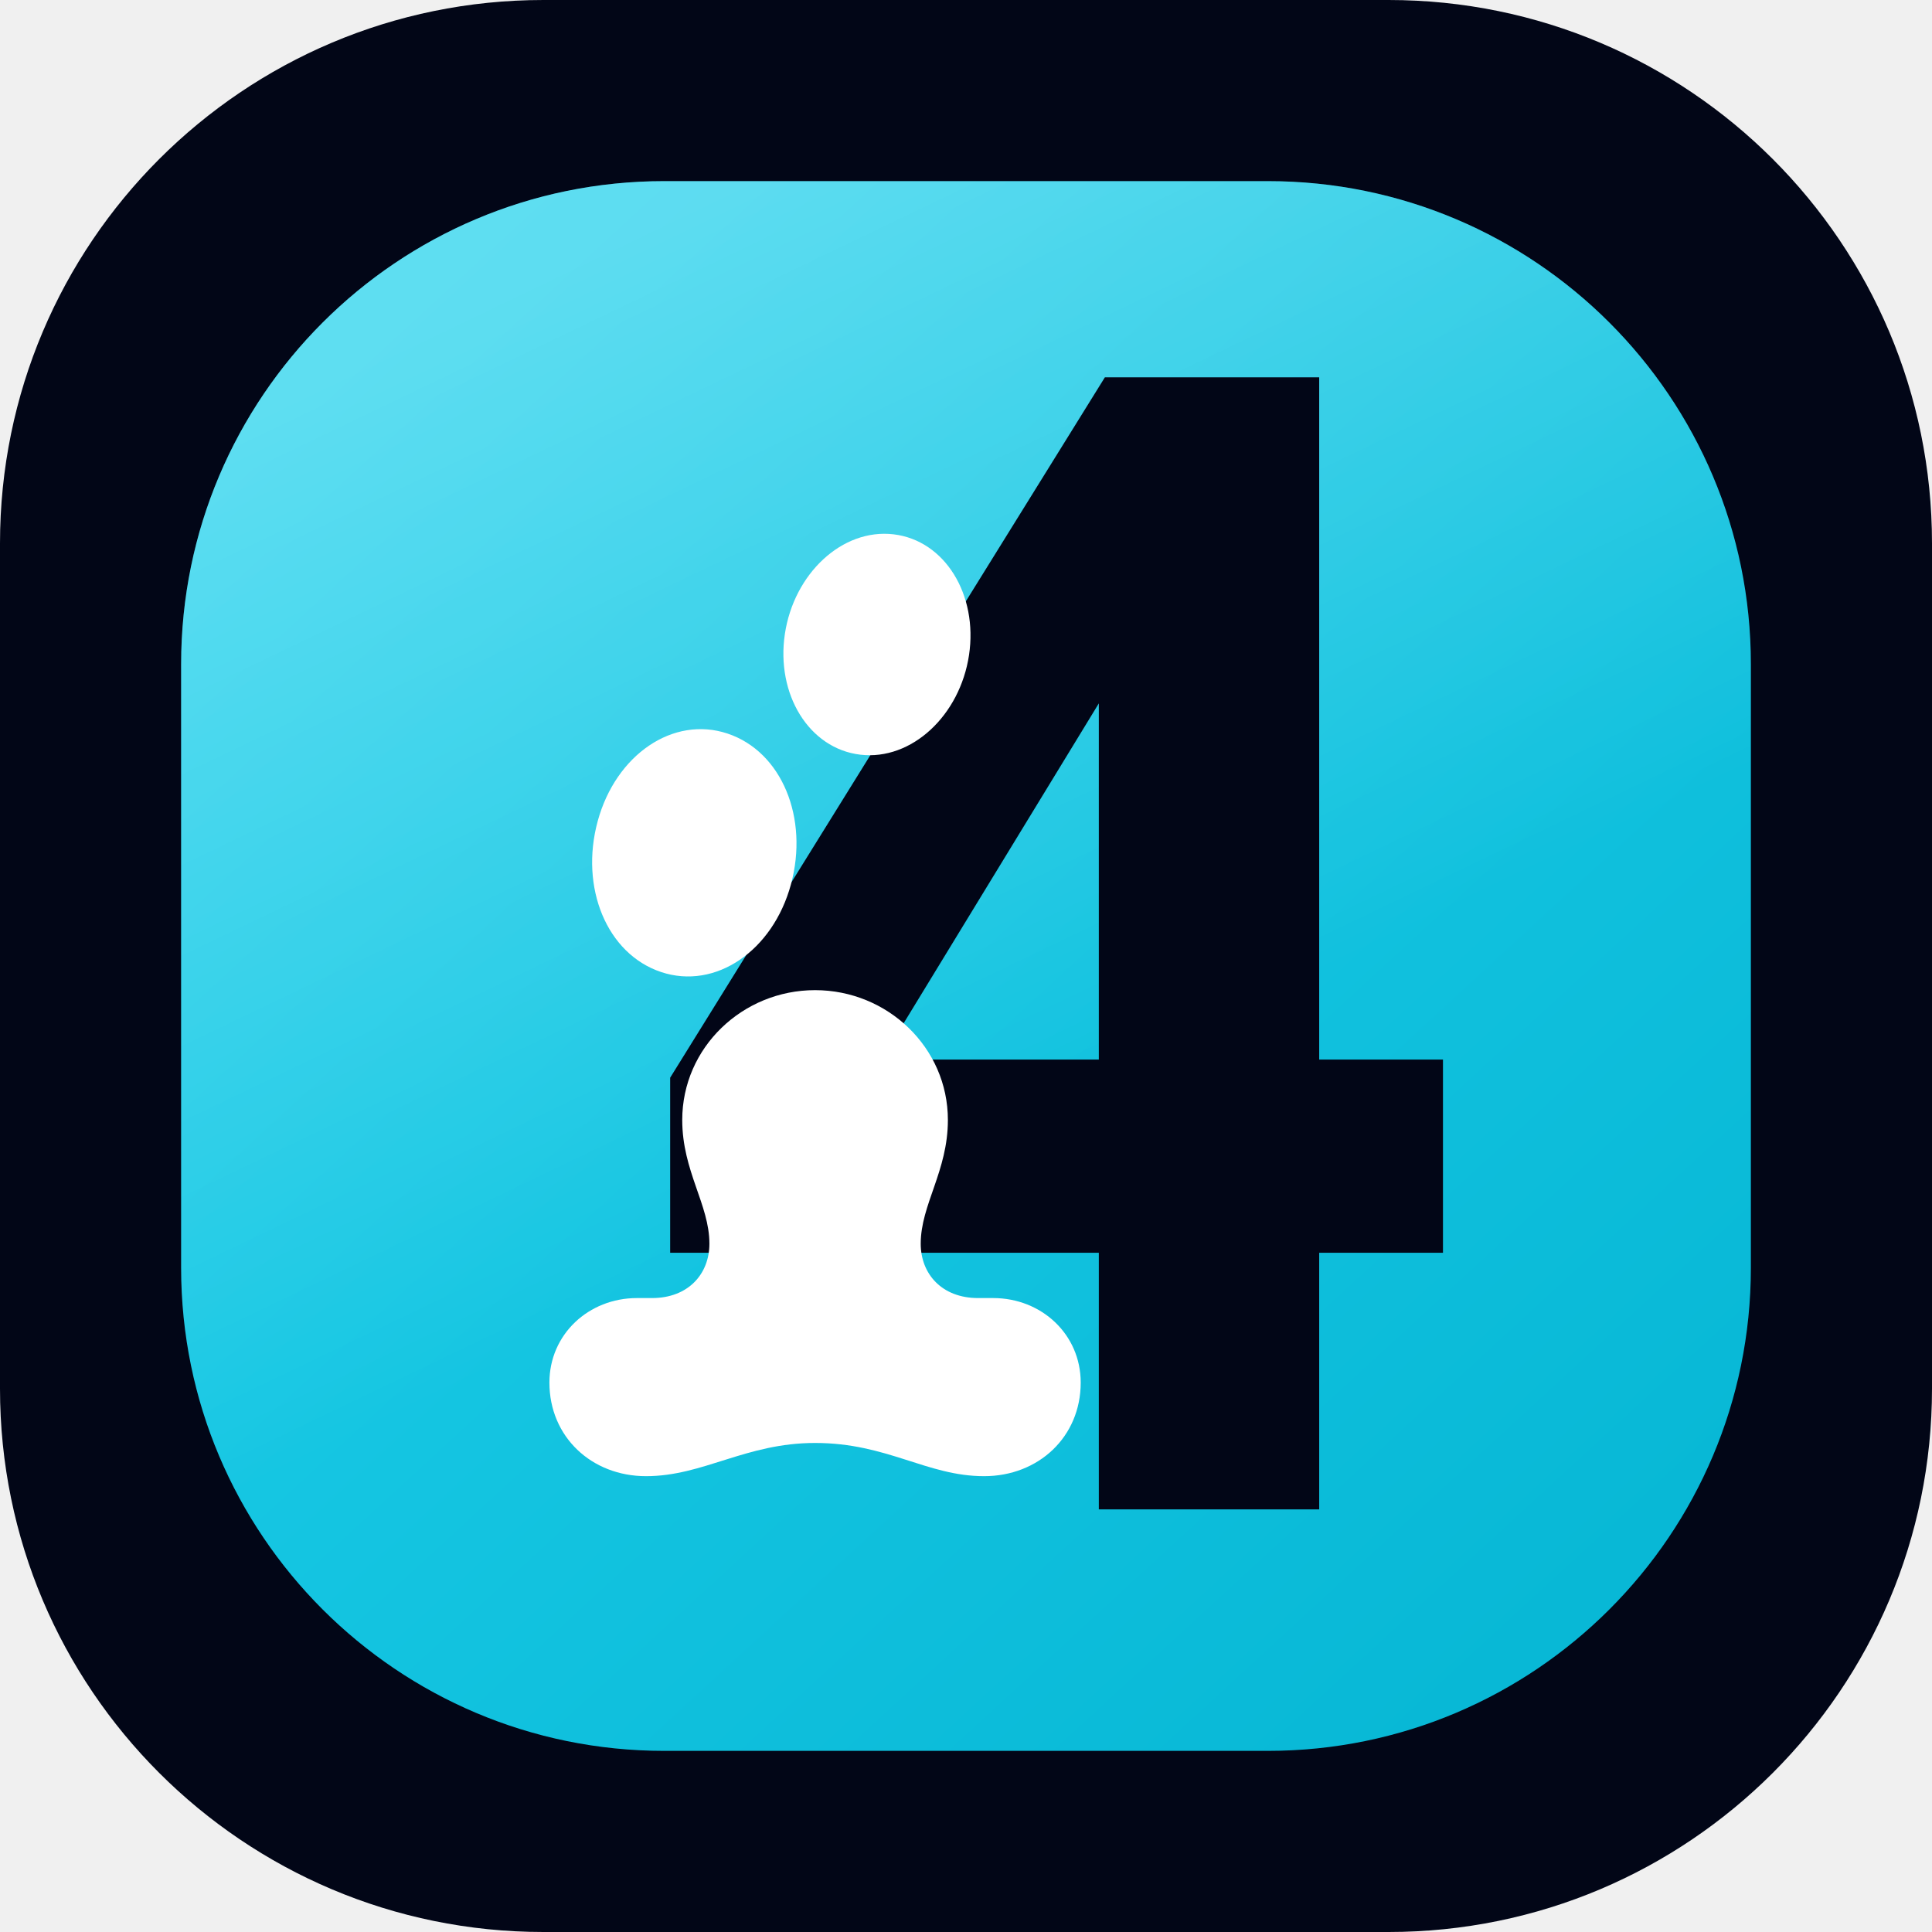
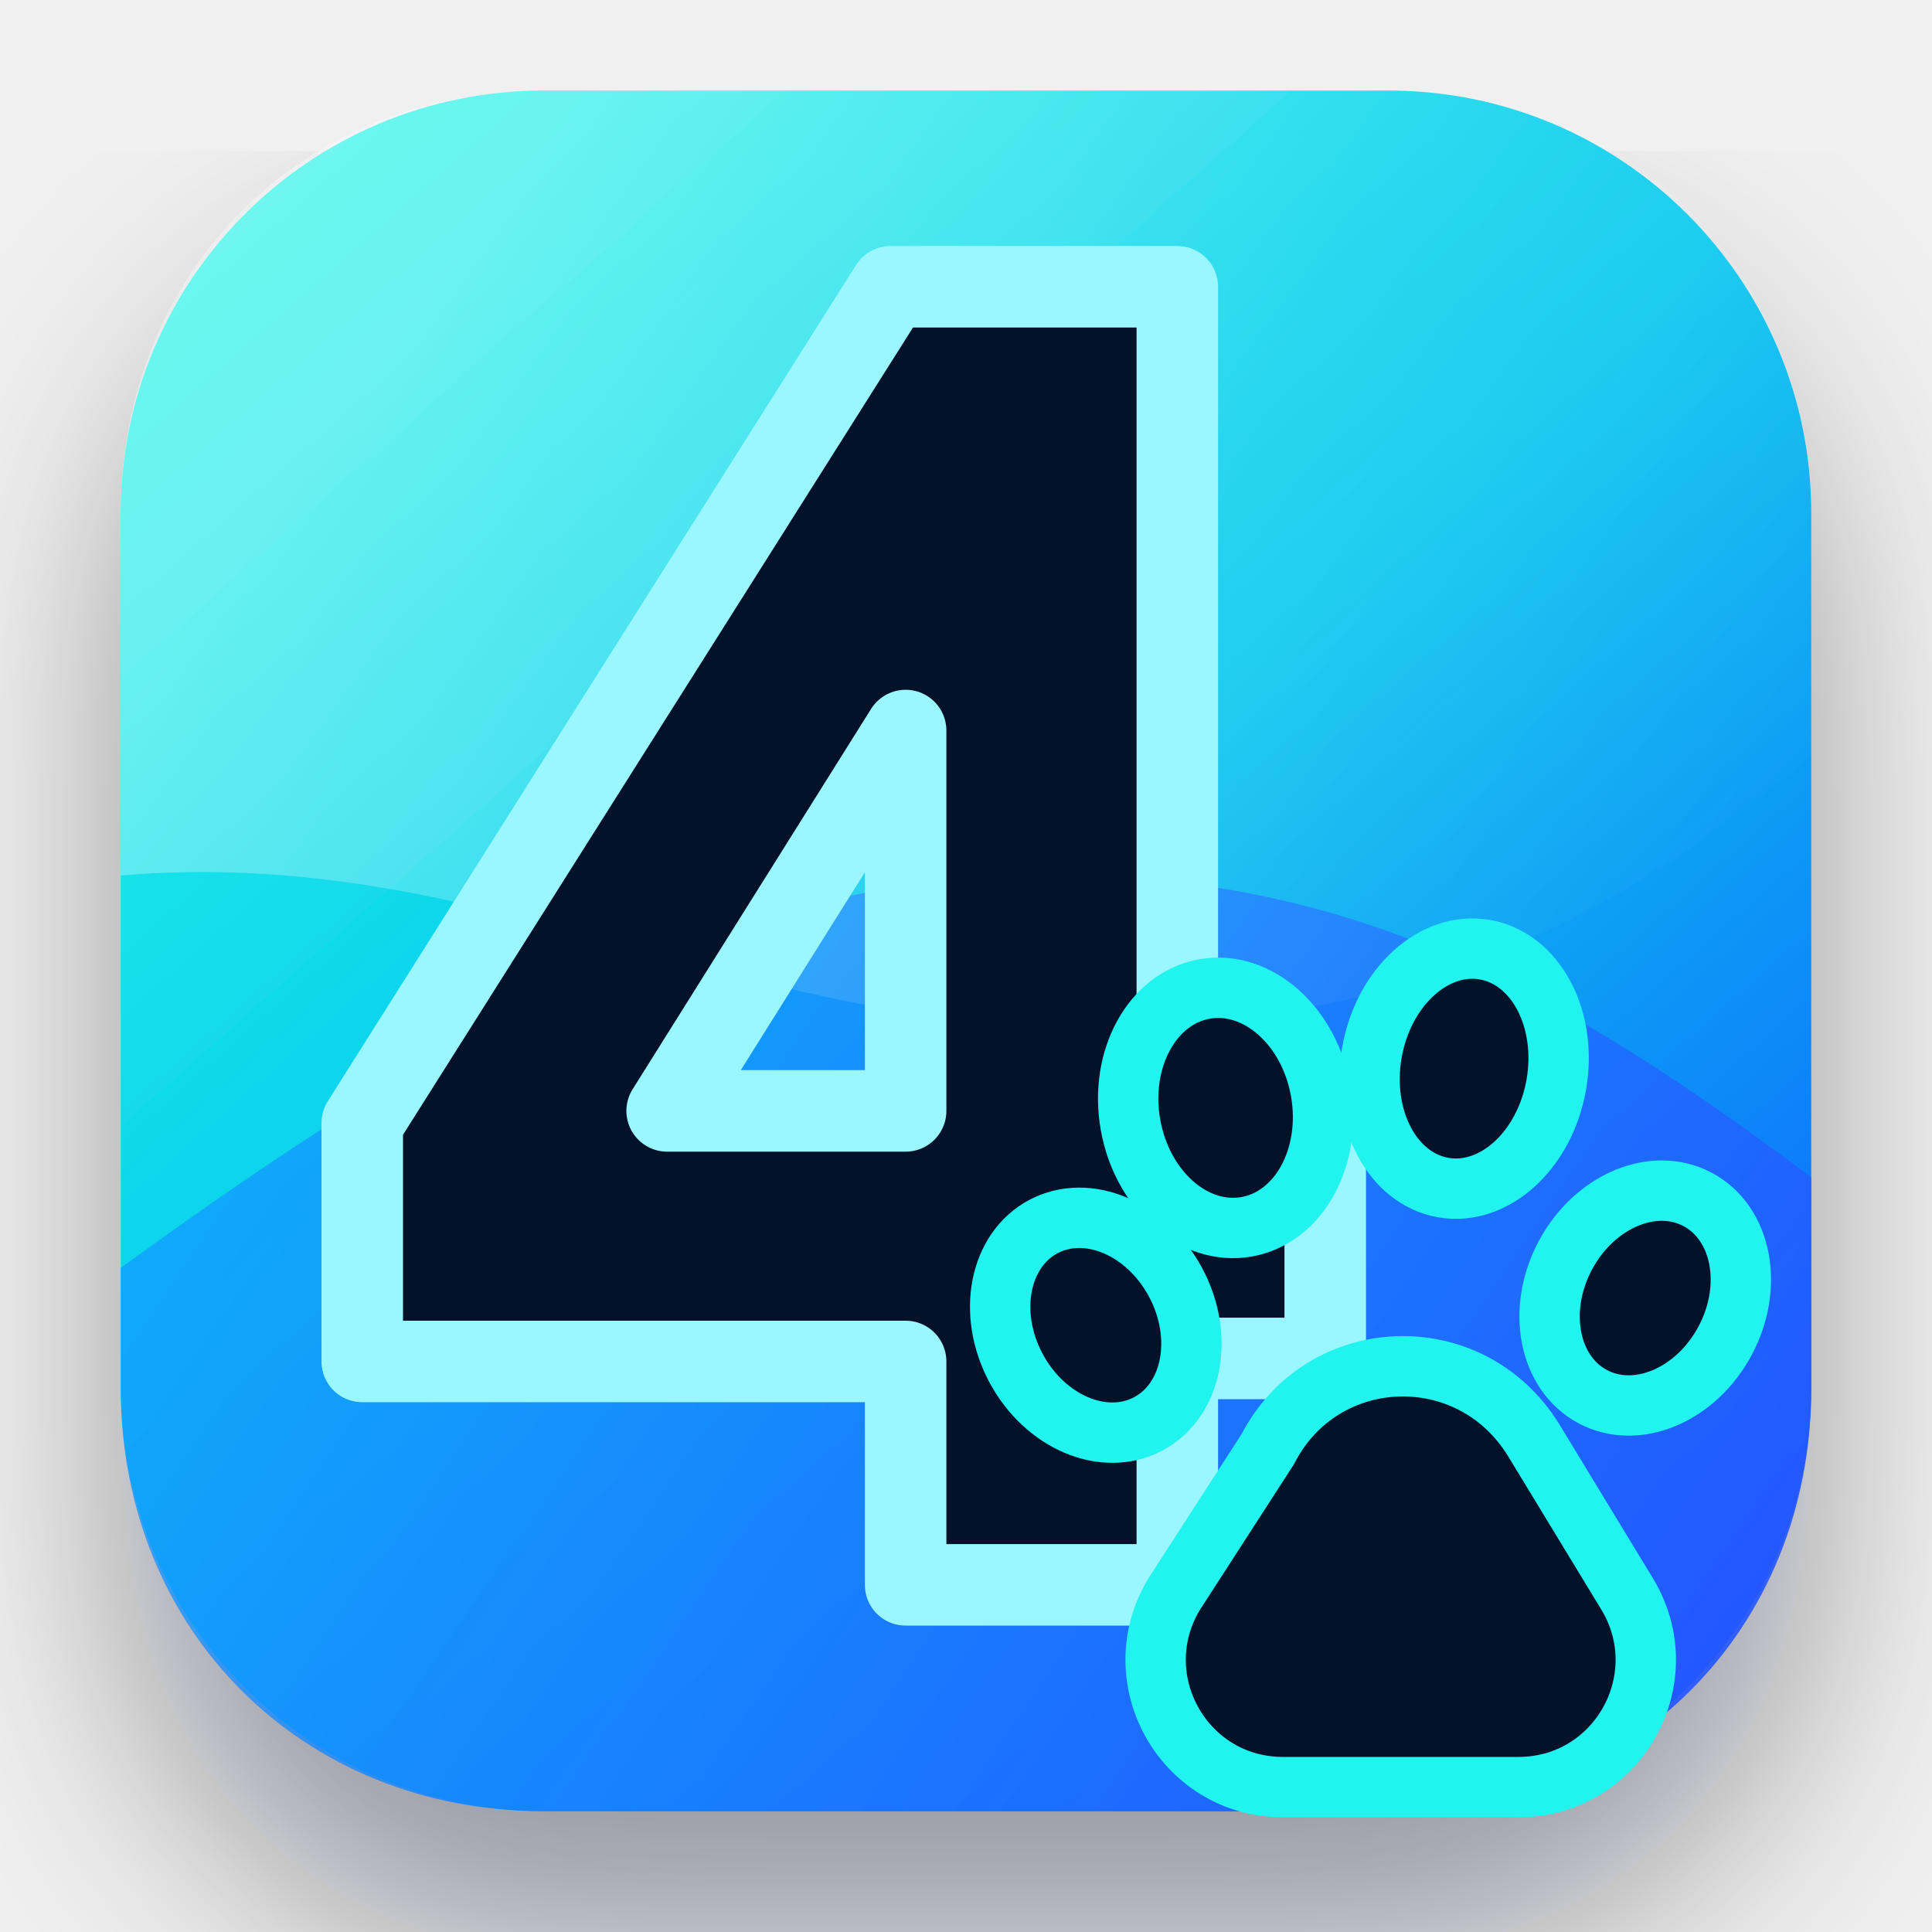
<svg xmlns="http://www.w3.org/2000/svg" viewBox="0 0 64 64" role="img" aria-label="Care4Pets favicon">
  <defs>
-     <linearGradient id="care4pets-bg" x1="9" y1="7" x2="55" y2="57" gradientUnits="userSpaceOnUse">
-       <stop offset="0" stop-color="#22d3ee" />
-       <stop offset="1" stop-color="#06b6d4" />
+     <linearGradient id="bg" x1="9" y1="6" x2="55" y2="58" gradientUnits="userSpaceOnUse">
+       <stop offset="0" stop-color="#20f4e7" />
+       <stop offset=".48" stop-color="#08c9ee" />
+       <stop offset="1" stop-color="#145cff" />
    </linearGradient>
-     <linearGradient id="care4pets-shine" x1="20" y1="8" x2="44" y2="58" gradientUnits="userSpaceOnUse">
-       <stop offset="0" stop-color="#ffffff" stop-opacity=".28" />
-       <stop offset=".58" stop-color="#ffffff" stop-opacity="0" />
+     <linearGradient id="wave" x1="7" y1="24" x2="57" y2="58" gradientUnits="userSpaceOnUse">
+       <stop offset="0" stop-color="#0ea5ff" stop-opacity=".72" />
+       <stop offset="1" stop-color="#2554ff" stop-opacity=".92" />
    </linearGradient>
+     <linearGradient id="shine" x1="18" y1="4" x2="57" y2="32" gradientUnits="userSpaceOnUse">
+       <stop offset="0" stop-color="#ffffff" stop-opacity=".34" />
+       <stop offset=".55" stop-color="#ffffff" stop-opacity=".1" />
+       <stop offset="1" stop-color="#ffffff" stop-opacity="0" />
+     </linearGradient>
+     <filter id="tileShadow" x="-20%" y="-20%" width="140%" height="150%">
+       <feDropShadow dx="0" dy="5" stdDeviation="3.8" flood-color="#020617" flood-opacity=".36" />
+     </filter>
  </defs>
-   <rect width="64" height="64" rx="18" fill="#020617" />
-   <rect x="6" y="6" width="52" height="52" rx="16" fill="url(#care4pets-bg)" />
-   <rect x="6" y="6" width="52" height="52" rx="16" fill="url(#care4pets-shine)" />
-   <path fill="#020617" d="M43.7 12.5h-7.1L22.2 35.7v5.8h14.2V50h7.3v-8.5h4.1v-6.4h-4.1V12.5Zm-7.3 10.8v11.8h-7.2l7.2-11.8Z" />
-   <path fill="#ffffff" fill-rule="evenodd" d="M24.1 24.3c1.8.6 2.7 2.8 2.1 5-.6 2.2-2.5 3.5-4.3 2.9-1.8-.6-2.7-2.8-2.1-5 .6-2.2 2.5-3.5 4.3-2.9Zm5.5-6.6c1.7.2 2.8 2 2.5 4-.3 2-1.9 3.5-3.6 3.3-1.7-.2-2.8-2-2.5-4 .3-2 1.9-3.5 3.6-3.3Zm-7 19.4c0-2.4 2-4.3 4.4-4.3 2.4 0 4.4 1.9 4.4 4.3 0 1.7-.9 2.8-.9 4.1 0 1 .7 1.8 1.9 1.8h.5c1.6 0 2.9 1.2 2.9 2.8 0 1.8-1.4 3.1-3.2 3.1-1.9 0-3.2-1.1-5.6-1.1-2.3 0-3.7 1.1-5.6 1.1-1.8 0-3.2-1.3-3.2-3.1 0-1.6 1.3-2.8 2.9-2.8h.5c1.2 0 1.9-.8 1.9-1.8 0-1.3-.9-2.4-.9-4.1Z" clip-rule="evenodd" />
+   <rect x="4" y="3" width="56" height="57" rx="14" fill="url(#bg)" filter="url(#tileShadow)" />
+   <path d="M4 42c11-8 20-13 31-13 10 0 17 4 25 10v7c0 8-6 14-14 14H18C10 60 4 54 4 46v-4Z" fill="url(#wave)" />
+   <path d="M33 3h13c8 0 14 6 14 14v8c-7 6-14 9-24 9-12 0-20-6-32-5V17C4 9 10 3 18 3h15Z" fill="url(#shine)" />
+   <path fill="#031229" stroke="#9af7ff" stroke-width="2.7" stroke-linejoin="round" d="M39 9.5h-9.5L12 37.2v7.9h18v7.4h9V45h4.9v-8.2H39V9.5Zm-9 14.7v12.6h-7.9L30 24.2Z" />
+   <g fill="#031229" stroke="#21f3ef" stroke-width="2" stroke-linejoin="round" transform="translate(34.4 31.8)">
+     <ellipse cx="6.2" cy="4.9" rx="3.2" ry="4" transform="rotate(-10 6.2 4.9)" />
+     <ellipse cx="14.1" cy="3.6" rx="3.1" ry="4" transform="rotate(10 14.1 3.6)" />
+     <ellipse cx="1.9" cy="12.1" rx="3" ry="3.7" transform="rotate(-28 1.9 12.1)" />
+     <ellipse cx="20.1" cy="11.2" rx="3" ry="3.7" transform="rotate(28 20.1 11.2)" />
+     <path d="M7.6 16.2c1.8-3.5 6.7-3.7 8.8-.3l3.1 5.1c1.7 2.8-.3 6.4-3.6 6.4H8.1c-3.3 0-5.3-3.6-3.6-6.4l3.1-4.8Z" />
+   </g>
</svg>
